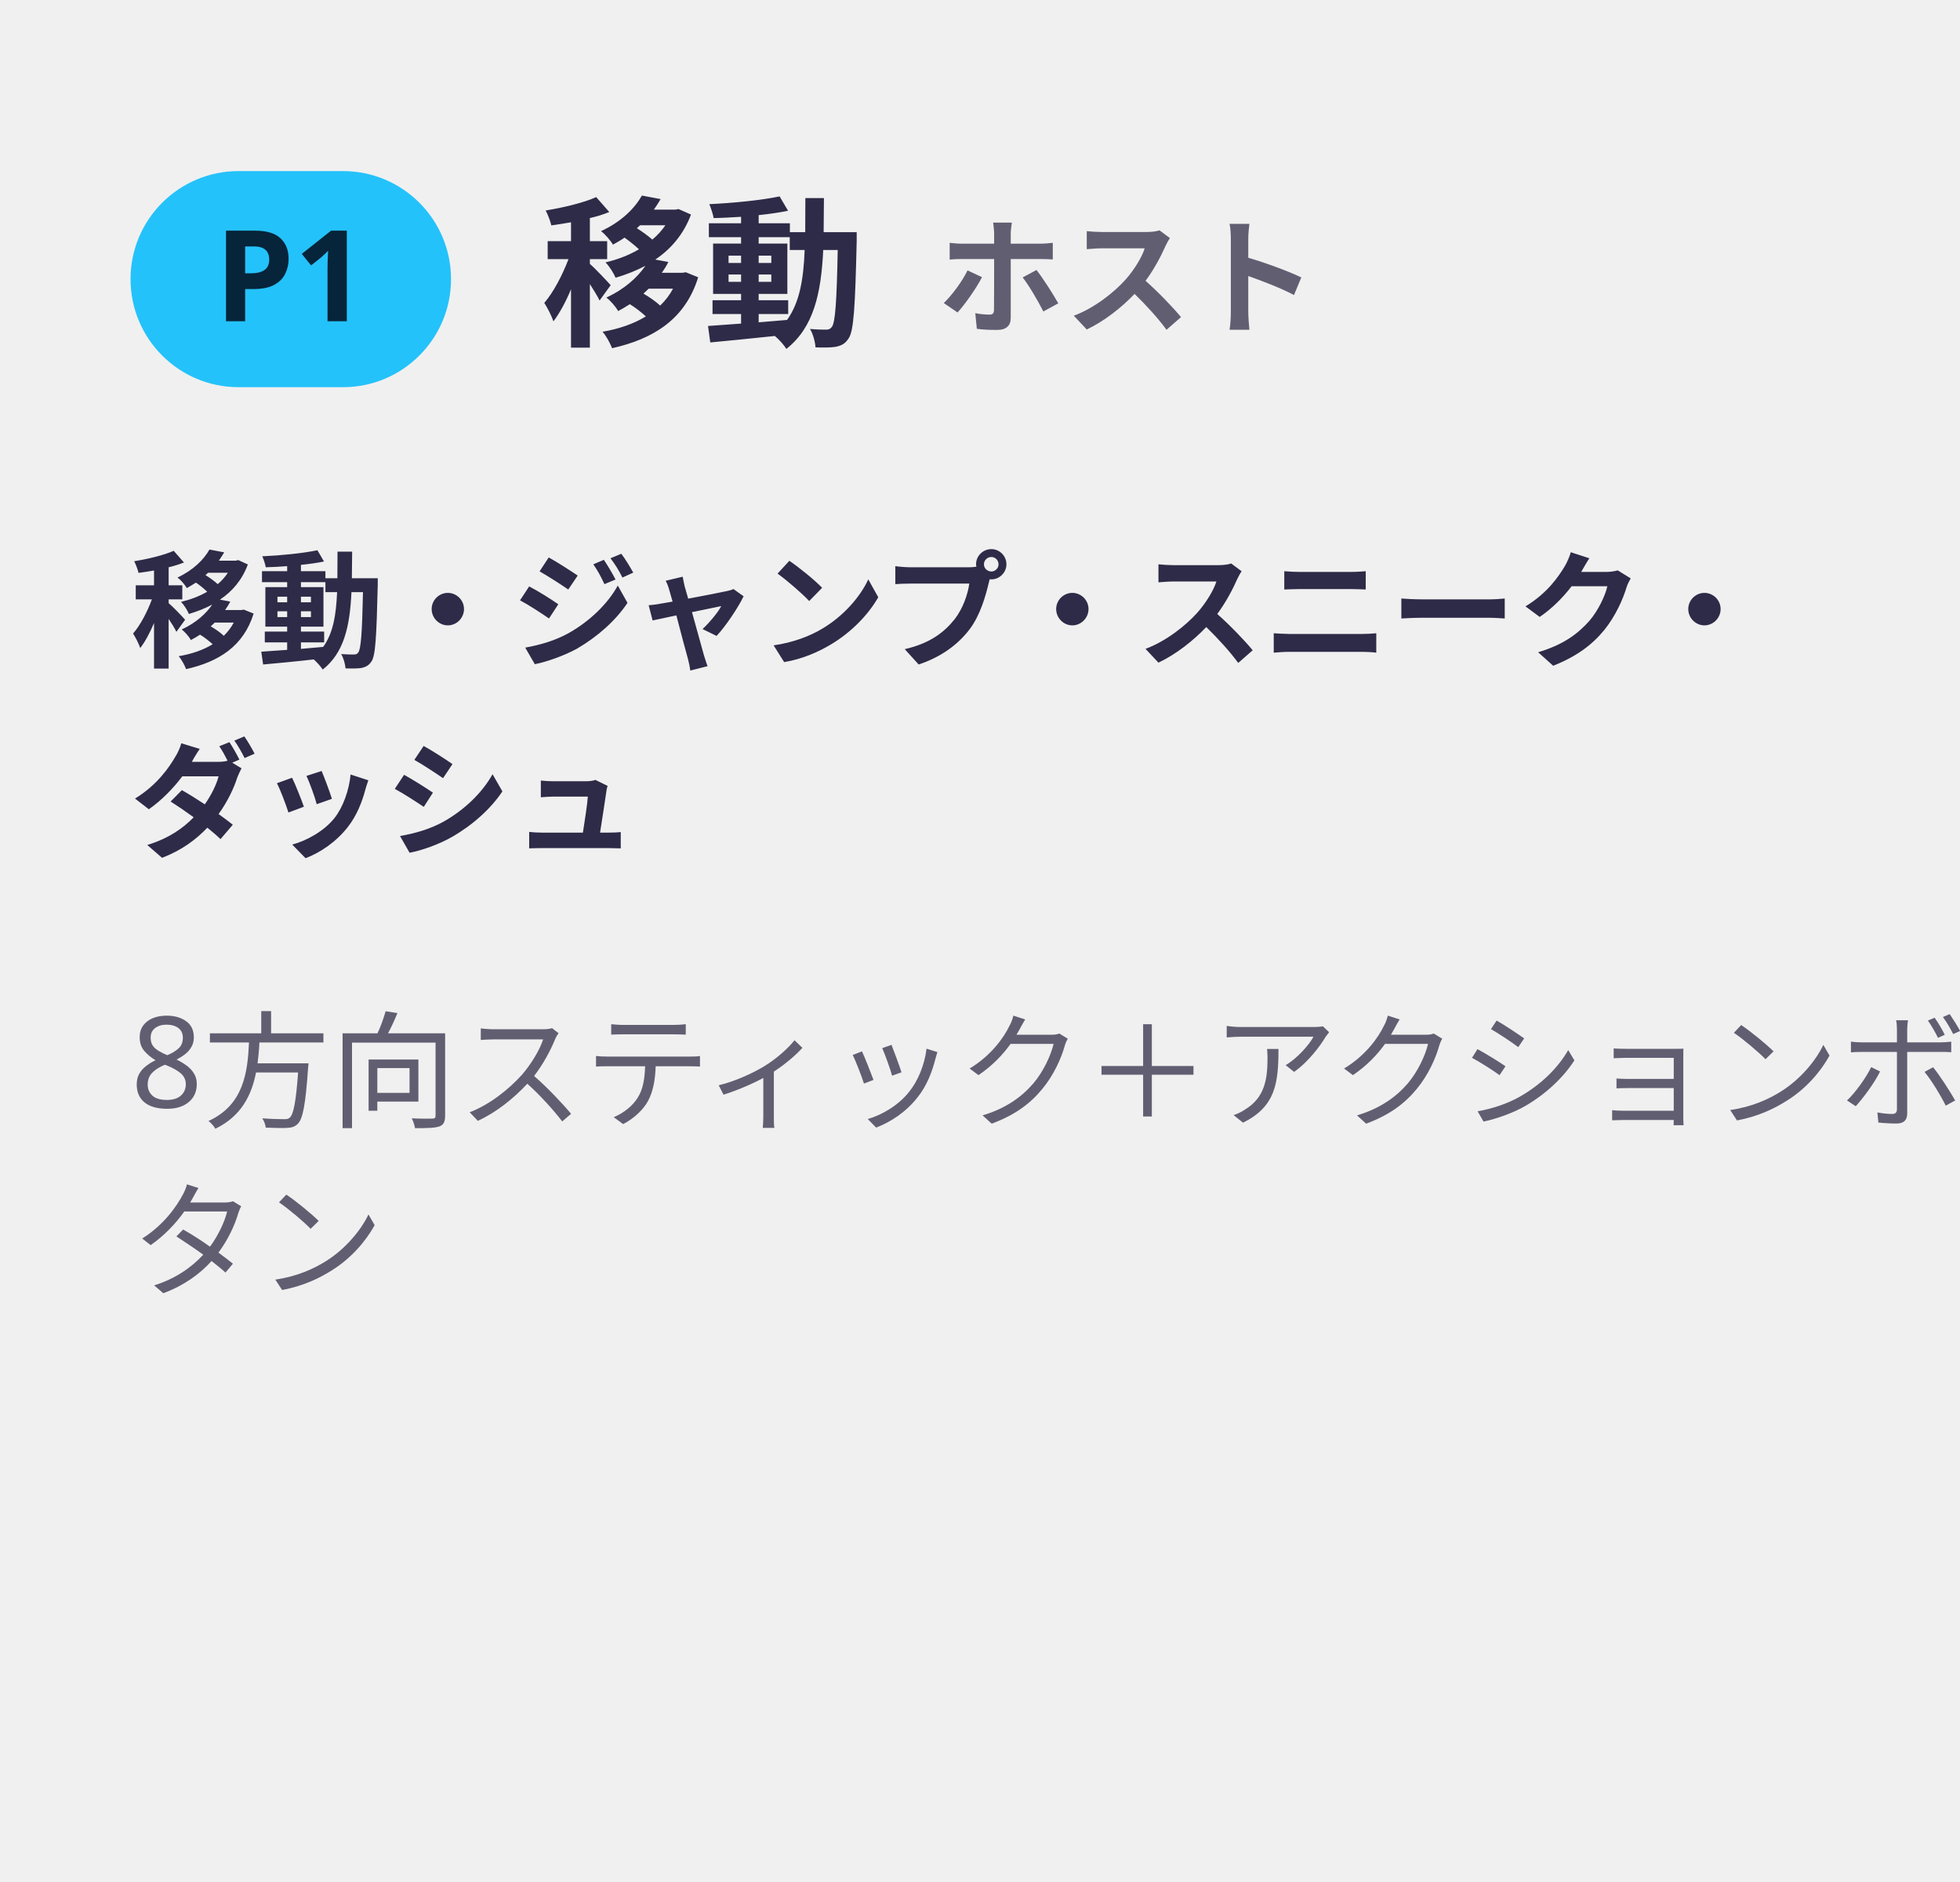
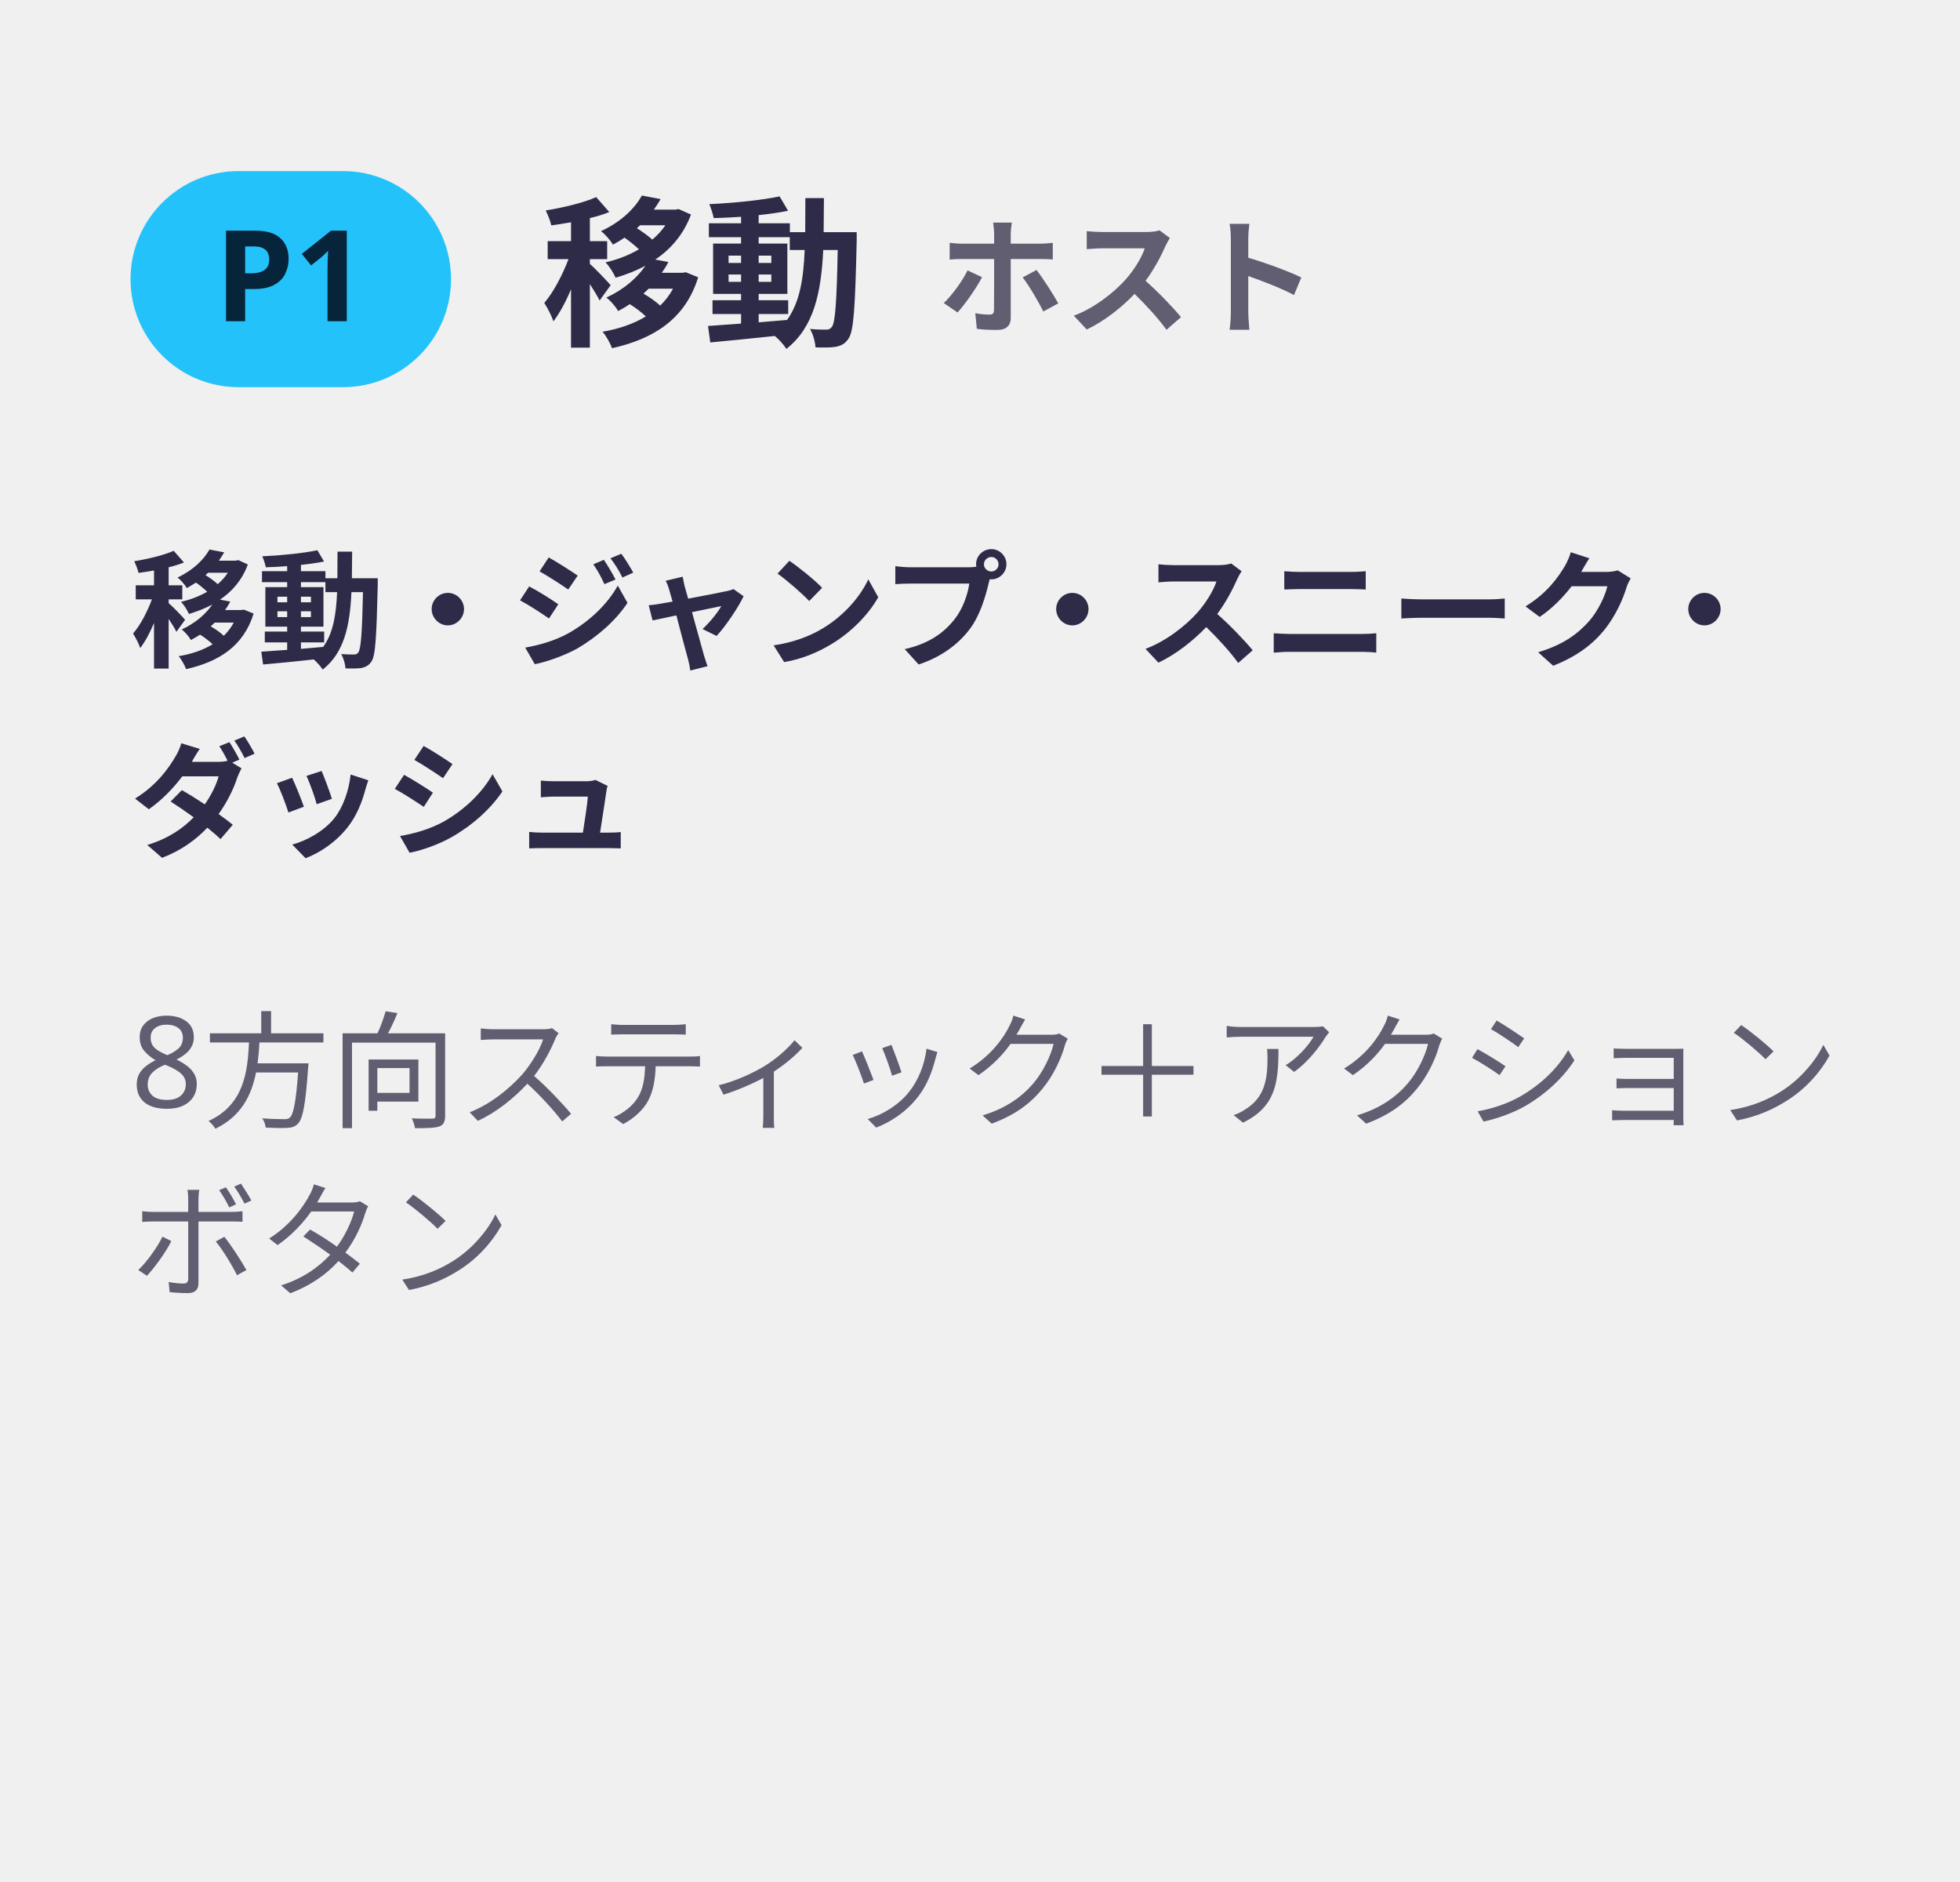
<svg xmlns="http://www.w3.org/2000/svg" viewBox="111.50 98.00 217.72 209.00" width="217.72" height="209.00" role="img">
  <defs>
    <filter id="glow" x="-30%" y="-30%" width="160%" height="160%">
      <feGaussianBlur stdDeviation="1.6" />
    </filter>
    <linearGradient id="brand" x1="0" y1="0" x2="1" y2="0">
      <stop offset="0" stop-color="#C03BFF" />
      <stop offset=".55" stop-color="#6F86FF" />
      <stop offset="1" stop-color="#22C4FA" />
    </linearGradient>
    <linearGradient id="bg" x1="0" y1="0" x2="1" y2="1">
      <stop offset="0" stop-color="#E8FAFF" />
      <stop offset="1" stop-color="#FFF5DC" />
    </linearGradient>
    <style>
.jp{font-family:'Hiragino Sans','Hiragino Kaku Gothic ProN','Yu Gothic UI','Yu Gothic','Meiryo','Noto Sans JP','Noto Sans CJK JP',sans-serif}
.disp{font-family:Impact,Haettenschweiler,'Anton','Arial Narrow Bold','Arial Black',sans-serif}
.gh{font-family:-apple-system,BlinkMacSystemFont,'Segoe UI','Noto Sans',Helvetica,Arial,sans-serif}
.rnd{font-family:RcRounded,'Hiragino Maru Gothic ProN','Yu Gothic UI','Noto Sans JP',sans-serif}
.hand{font-family:RcHand,'Hiragino Maru Gothic ProN','Yu Gothic UI','Noto Sans JP',sans-serif}
.mono{font-family:ui-monospace,SFMono-Regular,'Cascadia Mono',Consolas,'Liberation Mono',monospace}

@keyframes bob{0%,100%{transform:translateY(0)}50%{transform:translateY(-5px)}}
@keyframes blink{0%,90%,100%{transform:scaleY(1)}94%{transform:scaleY(.12)}}
@keyframes flow{to{stroke-dashoffset:-28}}
@keyframes pulse{0%,100%{opacity:.55}50%{opacity:1}}
.bob{animation:bob 2.6s ease-in-out infinite}
.eyes{transform-box:fill-box;transform-origin:center;animation:blink 4.8s infinite}
.flow{stroke-dasharray:6 8;animation:flow 1.1s linear infinite}
.pulse{animation:pulse 2.4s ease-in-out infinite}
@media (prefers-reduced-motion:reduce){.bob,.eyes,.flow,.pulse{animation:none}}
</style>
  </defs>
  <g transform="translate(0 10)">
    <text x="0" y="18" class="gh" font-size="16" font-weight="700" fill="#2E2B48" text-anchor="start">例：3人で『Minecraft』を遊ぶ場合</text>
    <text x="0" y="40" class="gh" font-size="14.1" font-weight="600" fill="#625E72" text-anchor="start">各スマホには、担当する操作だけを並べた</text>
    <text x="0" y="59" class="gh" font-size="14.1" font-weight="600" fill="#625E72" text-anchor="start">コントローラーが表示されます（実際の画面）。</text>
    <rect x="0" y="75" width="310" height="1.5" rx=".75" fill="#D8DEE8" />
    <rect x="-1.2" y="132.7" width="2" height="15.0" rx="1" fill="#2A2E38" />
    <rect x="109.2" y="125.2" width="2" height="22.5" rx="1" fill="#2A2E38" />
    <rect x="0.0" y="99.0" width="110.0" height="187.2" rx="16.5" fill="#16181F" stroke="#2A2E38" stroke-width="1.2" />
    <clipPath id="scr4">
      <rect x="5.0" y="104.0" width="100.1" height="177.3" rx="11.6" />
    </clipPath>
    <circle cx="55.0" cy="109.4" r="2.2" fill="#16181F" />
    <rect x="126" y="107" width="35.6" height="24" rx="12.0" fill="#24C2FA" />
    <text x="143.8" y="123.68" class="gh" font-size="14.1" font-weight="700" fill="#06243A" text-anchor="middle">P1</text>
    <text x="171.6" y="125" class="gh" font-size="18" font-weight="700" fill="#2E2B48" text-anchor="start">移動</text>
    <text x="215.6" y="124" class="gh" font-size="14.1" font-weight="600" fill="#625E72" text-anchor="start">ホスト</text>
    <text x="126" y="161" class="gh" font-size="14.1" font-weight="600" fill="#2E2B48" text-anchor="start">移動・ジャンプ・スニーク・</text>
    <text x="126" y="182" class="gh" font-size="14.1" font-weight="600" fill="#2E2B48" text-anchor="start">ダッシュ</text>
-     <text x="126" y="211" class="gh" font-size="14.1" font-weight="400" fill="#625E72" text-anchor="start">8方向スティック＋アクションボ</text>
-     <text x="126" y="231" class="gh" font-size="14.1" font-weight="400" fill="#625E72" text-anchor="start">タン</text>
+     <text x="126" y="211" class="gh" font-size="14.1" font-weight="400" fill="#625E72" text-anchor="start">8方向スティック＋アクション</text>
+     <text x="126" y="231" class="gh" font-size="14.1" font-weight="400" fill="#625E72" text-anchor="start">ボタン</text>
    <rect x="-1.2" y="341.9" width="2" height="15.0" rx="1" fill="#2A2E38" />
    <rect x="109.2" y="334.4" width="2" height="22.5" rx="1" fill="#2A2E38" />
    <rect x="0.0" y="308.2" width="110.0" height="187.2" rx="16.5" fill="#16181F" stroke="#2A2E38" stroke-width="1.2" />
    <clipPath id="scr5">
      <rect x="5.0" y="313.2" width="100.1" height="177.3" rx="11.6" />
    </clipPath>
    <circle cx="55.0" cy="318.6" r="2.2" fill="#16181F" />
    <rect x="126" y="316.22" width="35.6" height="24" rx="12.0" fill="#5EFF5D" />
    <text x="143.8" y="332.9" class="gh" font-size="14.1" font-weight="700" fill="#0C3A0C" text-anchor="middle">P2</text>
    <text x="171.6" y="334.22" class="gh" font-size="18" font-weight="700" fill="#2E2B48" text-anchor="start">視点</text>
    <text x="126" y="370.22" class="gh" font-size="14.1" font-weight="600" fill="#2E2B48" text-anchor="start">視点・カメラ操作</text>
    <text x="126" y="399.22" class="gh" font-size="14.1" font-weight="400" fill="#625E72" text-anchor="start">感度調整つきドラッグパッド</text>
    <rect x="-1.2" y="551.1" width="2" height="15.0" rx="1" fill="#2A2E38" />
    <rect x="109.2" y="543.7" width="2" height="22.5" rx="1" fill="#2A2E38" />
    <rect x="0.0" y="517.4" width="110.0" height="187.2" rx="16.5" fill="#16181F" stroke="#2A2E38" stroke-width="1.2" />
    <clipPath id="scr6">
      <rect x="5.0" y="522.4" width="100.1" height="177.3" rx="11.6" />
    </clipPath>
    <circle cx="55.0" cy="527.8" r="2.2" fill="#16181F" />
    <rect x="126" y="525.44" width="35.6" height="24" rx="12.0" fill="#CB00EA" />
    <text x="143.8" y="542.12" class="gh" font-size="14.1" font-weight="700" fill="#FFFFFF" text-anchor="middle">P3</text>
    <text x="171.6" y="543.44" class="gh" font-size="18" font-weight="700" fill="#2E2B48" text-anchor="start">アクション</text>
    <text x="126" y="579.44" class="gh" font-size="14.1" font-weight="600" fill="#2E2B48" text-anchor="start">攻撃・ブロック設置・</text>
    <text x="126" y="600.44" class="gh" font-size="14.1" font-weight="600" fill="#2E2B48" text-anchor="start">持ち物切替・インベントリ</text>
    <text x="126" y="629.44" class="gh" font-size="14.1" font-weight="400" fill="#625E72" text-anchor="start">左右クリック・ホイール・</text>
    <text x="126" y="649.44" class="gh" font-size="14.1" font-weight="400" fill="#625E72" text-anchor="start">キーボタン</text>
  </g>
</svg>
